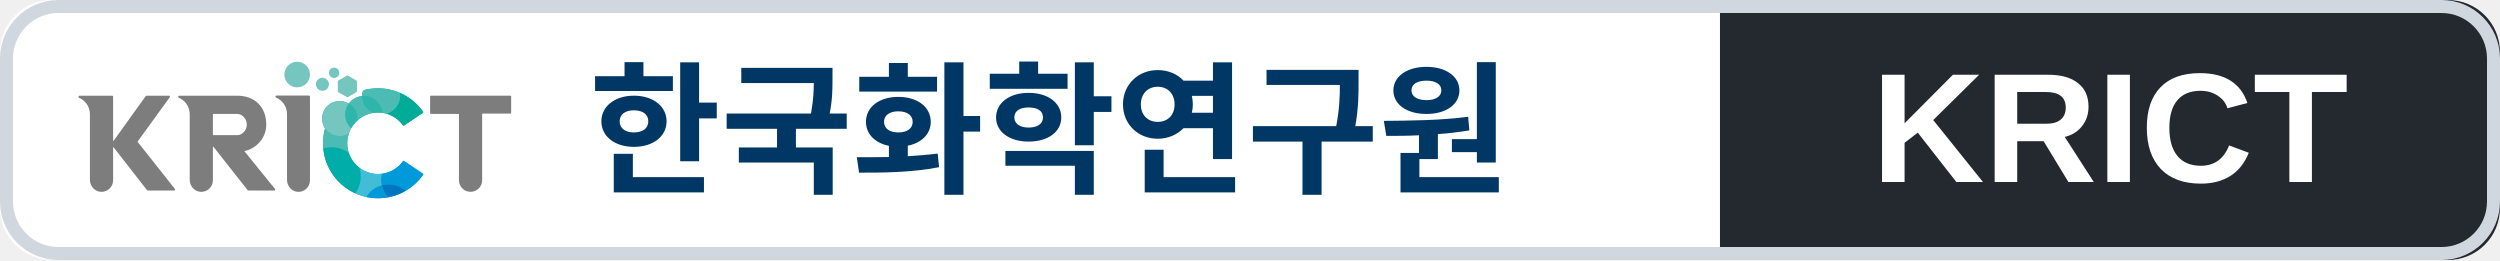
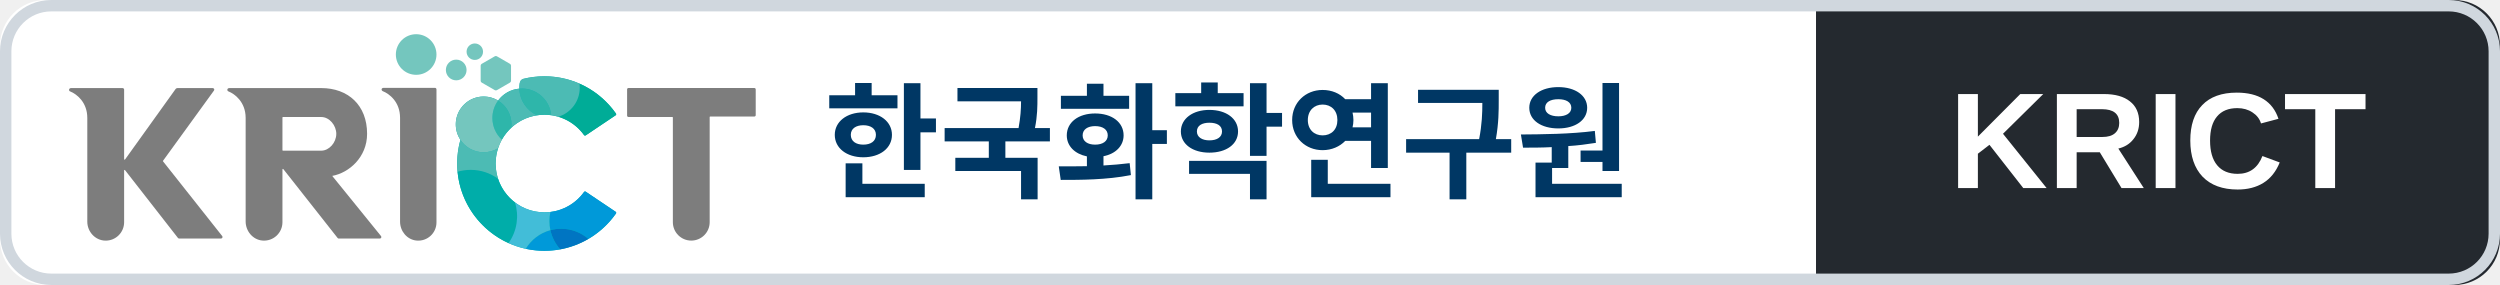
- <svg xmlns="http://www.w3.org/2000/svg" width="192.3" height="20" viewBox="0 0 192.3 20" role="img" aria-label="한국화학연구원 KRICT">
+ <svg xmlns="http://www.w3.org/2000/svg" width="219.3" height="25" viewBox="0 0 219.3 25" role="img" aria-label="한국화학연구원 KRICT">
  <defs>
    <clipPath id="badge-shape">
-       <rect width="192.3" height="20" rx="4" />
+       <rect width="219.3" height="25" rx="4" />
    </clipPath>
  </defs>
  <g clip-path="url(#badge-shape)">
-     <rect width="192.3" height="20" rx="4" fill="#ffffff" />
-     <path d="M132.3 0h60v20h-60z" fill="#24292f" />
+     <rect width="219.3" height="25" rx="4" fill="#ffffff" />
+     <path d="M159.3 0h60v25h-60z" fill="#24292f" />
  </g>
-   <rect x="0.5" y="0.5" width="191.3" height="19" rx="4" fill="none" stroke="#d0d7de" />
-   <g transform="translate(6.009 4.727) scale(0.039539)">
+   <rect x="0.5" y="0.5" width="218.3" height="24" rx="4" fill="none" stroke="#d0d7de" />
+   <g transform="translate(6.017 2.958) scale(0.071546)">
    <path fill="#7d7d7d" fill-rule="nonzero" d="M684.76 68.22L684.76 100.413C684.76 101.326 685.5 102.066 686.413 102.066L740.232 102.066C740.584 102.066 740.868 102.351 740.868 102.702L740.868 231.064C740.868 243.529 750.973 253.633 763.438 253.633C775.903 253.633 786.007 243.529 786.007 231.064L786.007 102.148C786.007 101.797 786.292 101.512 786.643 101.512L840.803 101.512C841.716 101.512 842.456 100.772 842.456 99.859L842.456 68.22C842.456 67.307 841.716 66.567 840.803 66.567L686.413 66.567C685.5 66.567 684.76 67.307 684.76 68.22" />
    <path fill="#7d7d7d" fill-rule="nonzero" d="M406.396 66.353L386.448 66.353C382.988 66.353 383.178 69.654 385.271 70.471C393.297 73.606 406.389 83.692 406.389 102.974L406.396 102.968L406.396 230.409C406.396 242.068 414.919 252.48 426.526 253.587C439.841 254.857 451.043 244.421 451.043 231.368L451.043 68.263C451.043 67.208 450.188 66.353 449.133 66.353L406.396 66.353" />
    <path fill="#7d7d7d" fill-rule="nonzero" d="M262.831 143.383C262.48 143.383 262.195 143.098 262.195 142.747L262.195 102.754C262.195 102.403 262.48 102.119 262.831 102.119L309.739 102.119C319.965 102.119 328.218 112.614 328.218 122.75C328.218 133.47 319.471 143.338 309.873 143.383L262.831 143.383M383.067 248.115L323.22 174.315C343.658 170.648 365.983 151.586 365.983 122.706C365.983 87.586 342.654 66.64 309.739 66.64L197.16 66.64C194.144 66.64 193.886 69.915 195.993 70.722C203.977 73.862 217.029 83.909 217.074 103.105L217.074 230.113C217.074 241.945 225.745 252.517 237.529 253.583C250.969 254.799 262.195 244.241 262.195 231.1L262.195 166.375C262.195 166.116 262.36 165.885 262.604 165.8C262.849 165.716 263.121 165.795 263.281 165.999L329.825 250.437C330.18 250.888 330.721 251.151 331.295 251.151L381.607 251.151C382.326 251.151 382.981 250.739 383.292 250.091C383.603 249.444 383.515 248.676 383.067 248.115" />
    <path fill="#00ada9" fill-rule="nonzero" d="M556.864 55.5C565.35 53.343 574.242 52.197 583.388 52.197C619.124 52.197 651.392 69.744 671.143 97.924C671.61 98.589 671.431 99.517 670.756 99.97L633.966 124.656C633.318 125.091 632.454 124.922 631.999 124.288C620.894 108.828 603.006 99.336 583.388 99.336C550.447 99.336 523.571 125.99 523.571 159.174C523.571 192.354 550.451 218.97 583.388 218.97C603.35 218.97 621.078 209.247 631.999 194.019C632.454 193.384 633.319 193.215 633.968 193.65L670.758 218.336C671.432 218.789 671.611 219.715 671.146 220.381C651.543 248.434 619.203 266.151 583.388 266.151C527.967 266.151 481.994 223.836 476.879 169.236C475.723 156.342 476.698 143.31 480.411 130.074C472.646 118.396 472.752 102.91 481.091 91.274C491.64 76.52 511.617 72.826 526.613 81.956C532.633 73.788 541.993 68.236 552.671 67.343C552.671 67.343 552.642 63.261 553.036 61.017C553.43 58.774 556.864 55.5 556.864 55.5" />
    <path fill="#74c6be" fill-rule="nonzero" d="M401.24 25.49C401.24 11.737 412.389 0.589 426.141 0.589C439.894 0.589 451.042 11.737 451.042 25.49C451.042 39.243 439.894 50.391 426.141 50.391C412.389 50.391 401.24 39.243 401.24 25.49" />
    <path fill="#2eb6aa" fill-rule="nonzero" d="M543.037 111.157C543.037 112.529 542.956 113.883 542.799 115.213C538.213 119.45 534.292 124.396 531.209 129.877C524.079 123.275 519.615 113.833 519.615 103.349C519.615 95.345 522.217 87.949 526.622 81.959C536.465 87.955 543.037 98.789 543.037 111.157" />
    <path fill="#2eb6aa" fill-rule="nonzero" d="M591.742 99.912C589.014 99.531 586.226 99.334 583.393 99.334C580.302 99.334 577.266 99.568 574.3 100.021C561.813 94.316 553.05 81.87 552.668 67.335C572.65 65.646 589.902 80.402 591.742 99.912" />
    <path fill="#0075c2" fill-rule="nonzero" d="M603.991 239.104C599.397 239.104 594.945 239.715 590.713 240.86C592.675 249.778 596.934 257.835 602.838 264.38C615.201 262.109 626.822 257.712 637.308 251.583C628.397 243.811 616.744 239.104 603.991 239.104" />
    <path fill="#00ac97" fill-rule="nonzero" d="M626.664 66.344C626.664 83.059 615.583 97.185 600.365 101.776C613.259 105.585 624.336 113.622 631.992 124.279C632.448 124.913 633.31 125.081 633.959 124.646L670.746 99.973C671.422 99.52 671.601 98.593 671.135 97.927C659.914 81.893 644.419 69.077 626.3 61.136C626.54 62.838 626.664 64.576 626.664 66.344" />
    <path fill="#74c6be" fill-rule="nonzero" d="M525.065 27.639L541.225 36.965C541.984 37.403 542.453 38.214 542.453 39.091L542.456 57.749C542.456 58.626 541.988 59.437 541.229 59.876L525.072 69.208C524.313 69.646 523.376 69.647 522.616 69.208L506.457 59.882C505.697 59.444 505.229 58.633 505.229 57.755L505.225 39.098C505.225 38.221 505.693 37.41 506.453 36.971L522.609 27.639C523.369 27.201 524.305 27.2 525.065 27.639" />
    <path fill="#74c6be" fill-rule="nonzero" d="M487.947 44.454C487.947 51.464 482.264 57.147 475.254 57.147C468.243 57.147 462.56 51.464 462.56 44.454C462.56 37.444 468.243 31.761 475.254 31.761C482.264 31.761 487.947 37.444 487.947 44.454" />
    <path fill="#74c6be" fill-rule="nonzero" d="M508.137 22.048C508.137 27.623 503.617 32.143 498.042 32.143C492.467 32.143 487.947 27.623 487.947 22.048C487.947 16.473 492.467 11.953 498.042 11.953C503.617 11.953 508.137 16.473 508.137 22.048" />
    <path fill="#0099d9" fill-rule="nonzero" d="M670.763 218.338L633.978 193.65C633.329 193.215 632.465 193.383 632.009 194.018C622.498 207.271 607.706 216.468 590.699 218.536C589.914 222.121 589.501 225.845 589.501 229.666C589.501 233.509 589.92 237.255 590.713 240.86C594.945 239.715 599.397 239.104 603.991 239.104C616.744 239.104 628.397 243.811 637.308 251.583C650.72 243.743 662.275 233.07 671.152 220.385C671.618 219.719 671.438 218.791 670.763 218.338" />
    <path fill="#0099d9" fill-rule="nonzero" d="M602.838 264.38C596.934 257.835 592.675 249.779 590.712 240.86C577.947 244.314 567.179 252.628 560.516 263.692C567.886 265.298 575.541 266.144 583.392 266.144C590.033 266.144 596.532 265.538 602.838 264.38" />
    <path fill="#00ada9" fill-rule="nonzero" d="M526.538 177.847C517.137 170.976 505.548 166.92 493.011 166.92C487.409 166.92 481.996 167.73 476.883 169.239C480.53 208.292 505.168 241.247 539.402 256.71C550.025 241.764 552.4 223.205 547.337 206.903C537.726 199.638 530.379 189.539 526.538 177.847" />
    <path fill="#42bdd8" fill-rule="nonzero" d="M589.501 229.666C589.501 225.845 589.914 222.122 590.699 218.536C588.305 218.827 585.867 218.978 583.393 218.978C569.853 218.978 557.364 214.483 547.337 206.903C552.405 223.219 550.019 241.772 539.402 256.709C546.101 259.735 553.168 262.091 560.516 263.692C567.18 252.627 577.948 244.314 590.713 240.86C589.92 237.255 589.501 233.509 589.501 229.666" />
    <path fill="#4cbbb4" fill-rule="nonzero" d="M493.011 166.919C505.547 166.919 517.137 170.975 526.538 177.846C524.607 171.969 523.562 165.689 523.562 159.164C523.562 152.605 524.618 146.292 526.568 140.387C521.407 143.518 515.35 145.321 508.872 145.321C496.998 145.321 486.54 139.265 480.417 130.072C477.809 139.322 476.413 149.08 476.413 159.164C476.413 162.562 476.572 165.922 476.882 169.239C481.995 167.729 487.408 166.919 493.011 166.919" />
    <path fill="#4cbbb4" fill-rule="nonzero" d="M542.799 115.212C542.956 113.882 543.037 112.529 543.037 111.156C543.037 98.788 536.465 87.955 526.622 81.958C532.628 73.791 541.986 68.24 552.668 67.336C553.05 81.87 561.813 94.316 574.3 100.021C562.238 101.86 551.36 107.301 542.799 115.212" />
    <path fill="#4cbbb4" fill-rule="nonzero" d="M626.664 66.344C626.664 83.059 615.583 97.185 600.365 101.776C597.571 100.95 594.69 100.324 591.742 99.912C589.901 80.4 572.649 65.646 552.668 67.336C552.595 64.642 552.815 61.952 553.321 59.317C553.675 57.474 555.047 55.964 556.865 55.5C565.347 53.336 574.235 52.186 583.393 52.186C598.654 52.186 613.165 55.379 626.3 61.136C626.54 62.838 626.664 64.576 626.664 66.344" />
    <path fill="#74c6be" fill-rule="nonzero" d="M531.209 129.876C529.342 133.196 527.782 136.712 526.568 140.386C521.407 143.518 515.35 145.322 508.871 145.322C496.998 145.322 486.54 139.265 480.416 130.073C472.643 118.403 472.743 102.91 481.084 91.274C487.283 82.626 497.419 76.991 508.871 76.991C515.246 76.991 521.339 78.74 526.622 81.958C522.217 87.948 519.615 95.345 519.615 103.349C519.615 113.833 524.078 123.274 531.209 129.876" />
    <path fill="#7d7d7d" fill-rule="nonzero" d="M188.366 248.11L115.795 156.481C115.632 156.275 115.626 155.986 115.78 155.774L178.237 69.7C179.197 68.457 178.293 66.649 176.711 66.649L133.468 66.649C132.564 66.649 131.716 67.044 131.207 67.778L69.213 154.186C68.874 154.695 68.083 154.412 68.083 153.791L68.083 68.514C68.083 67.496 67.236 66.649 66.162 66.649L3.038 66.649C0.268 66.649 -0.24 69.927 1.851 70.717C9.875 73.882 22.93 83.942 22.93 103.212L22.93 230.361C22.93 242.792 32.655 253.455 45.084 253.683C57.746 253.914 68.083 243.719 68.083 231.11L68.083 167.617C68.083 167.357 68.248 167.126 68.493 167.042C68.739 166.957 69.011 167.038 69.171 167.243L134.069 250.386C134.423 250.839 134.966 251.105 135.542 251.105L186.874 251.105C187.583 251.105 188.231 250.703 188.547 250.069C188.863 249.434 188.793 248.676 188.366 248.11" />
  </g>
-   <text x="45.32" y="14" fill="#003764" font-family="-apple-system, BlinkMacSystemFont, 'Segoe UI', 'Noto Sans KR', 'Malgun Gothic', Arial, sans-serif" font-size="11" font-weight="600">한국화학연구원</text>
-   <text x="162.3" y="14" fill="#ffffff" text-anchor="middle" font-family="Arial, Helvetica, sans-serif" font-size="12" font-weight="700">KRICT</text>
+   <text x="72.29" y="16.5" fill="#003764" font-family="-apple-system, BlinkMacSystemFont, 'Segoe UI', 'Noto Sans KR', 'Malgun Gothic', Arial, sans-serif" font-size="11" font-weight="600">한국화학연구원</text>
+   <text x="189.3" y="16.5" fill="#ffffff" text-anchor="middle" font-family="Arial, Helvetica, sans-serif" font-size="12" font-weight="700">KRICT</text>
</svg>
